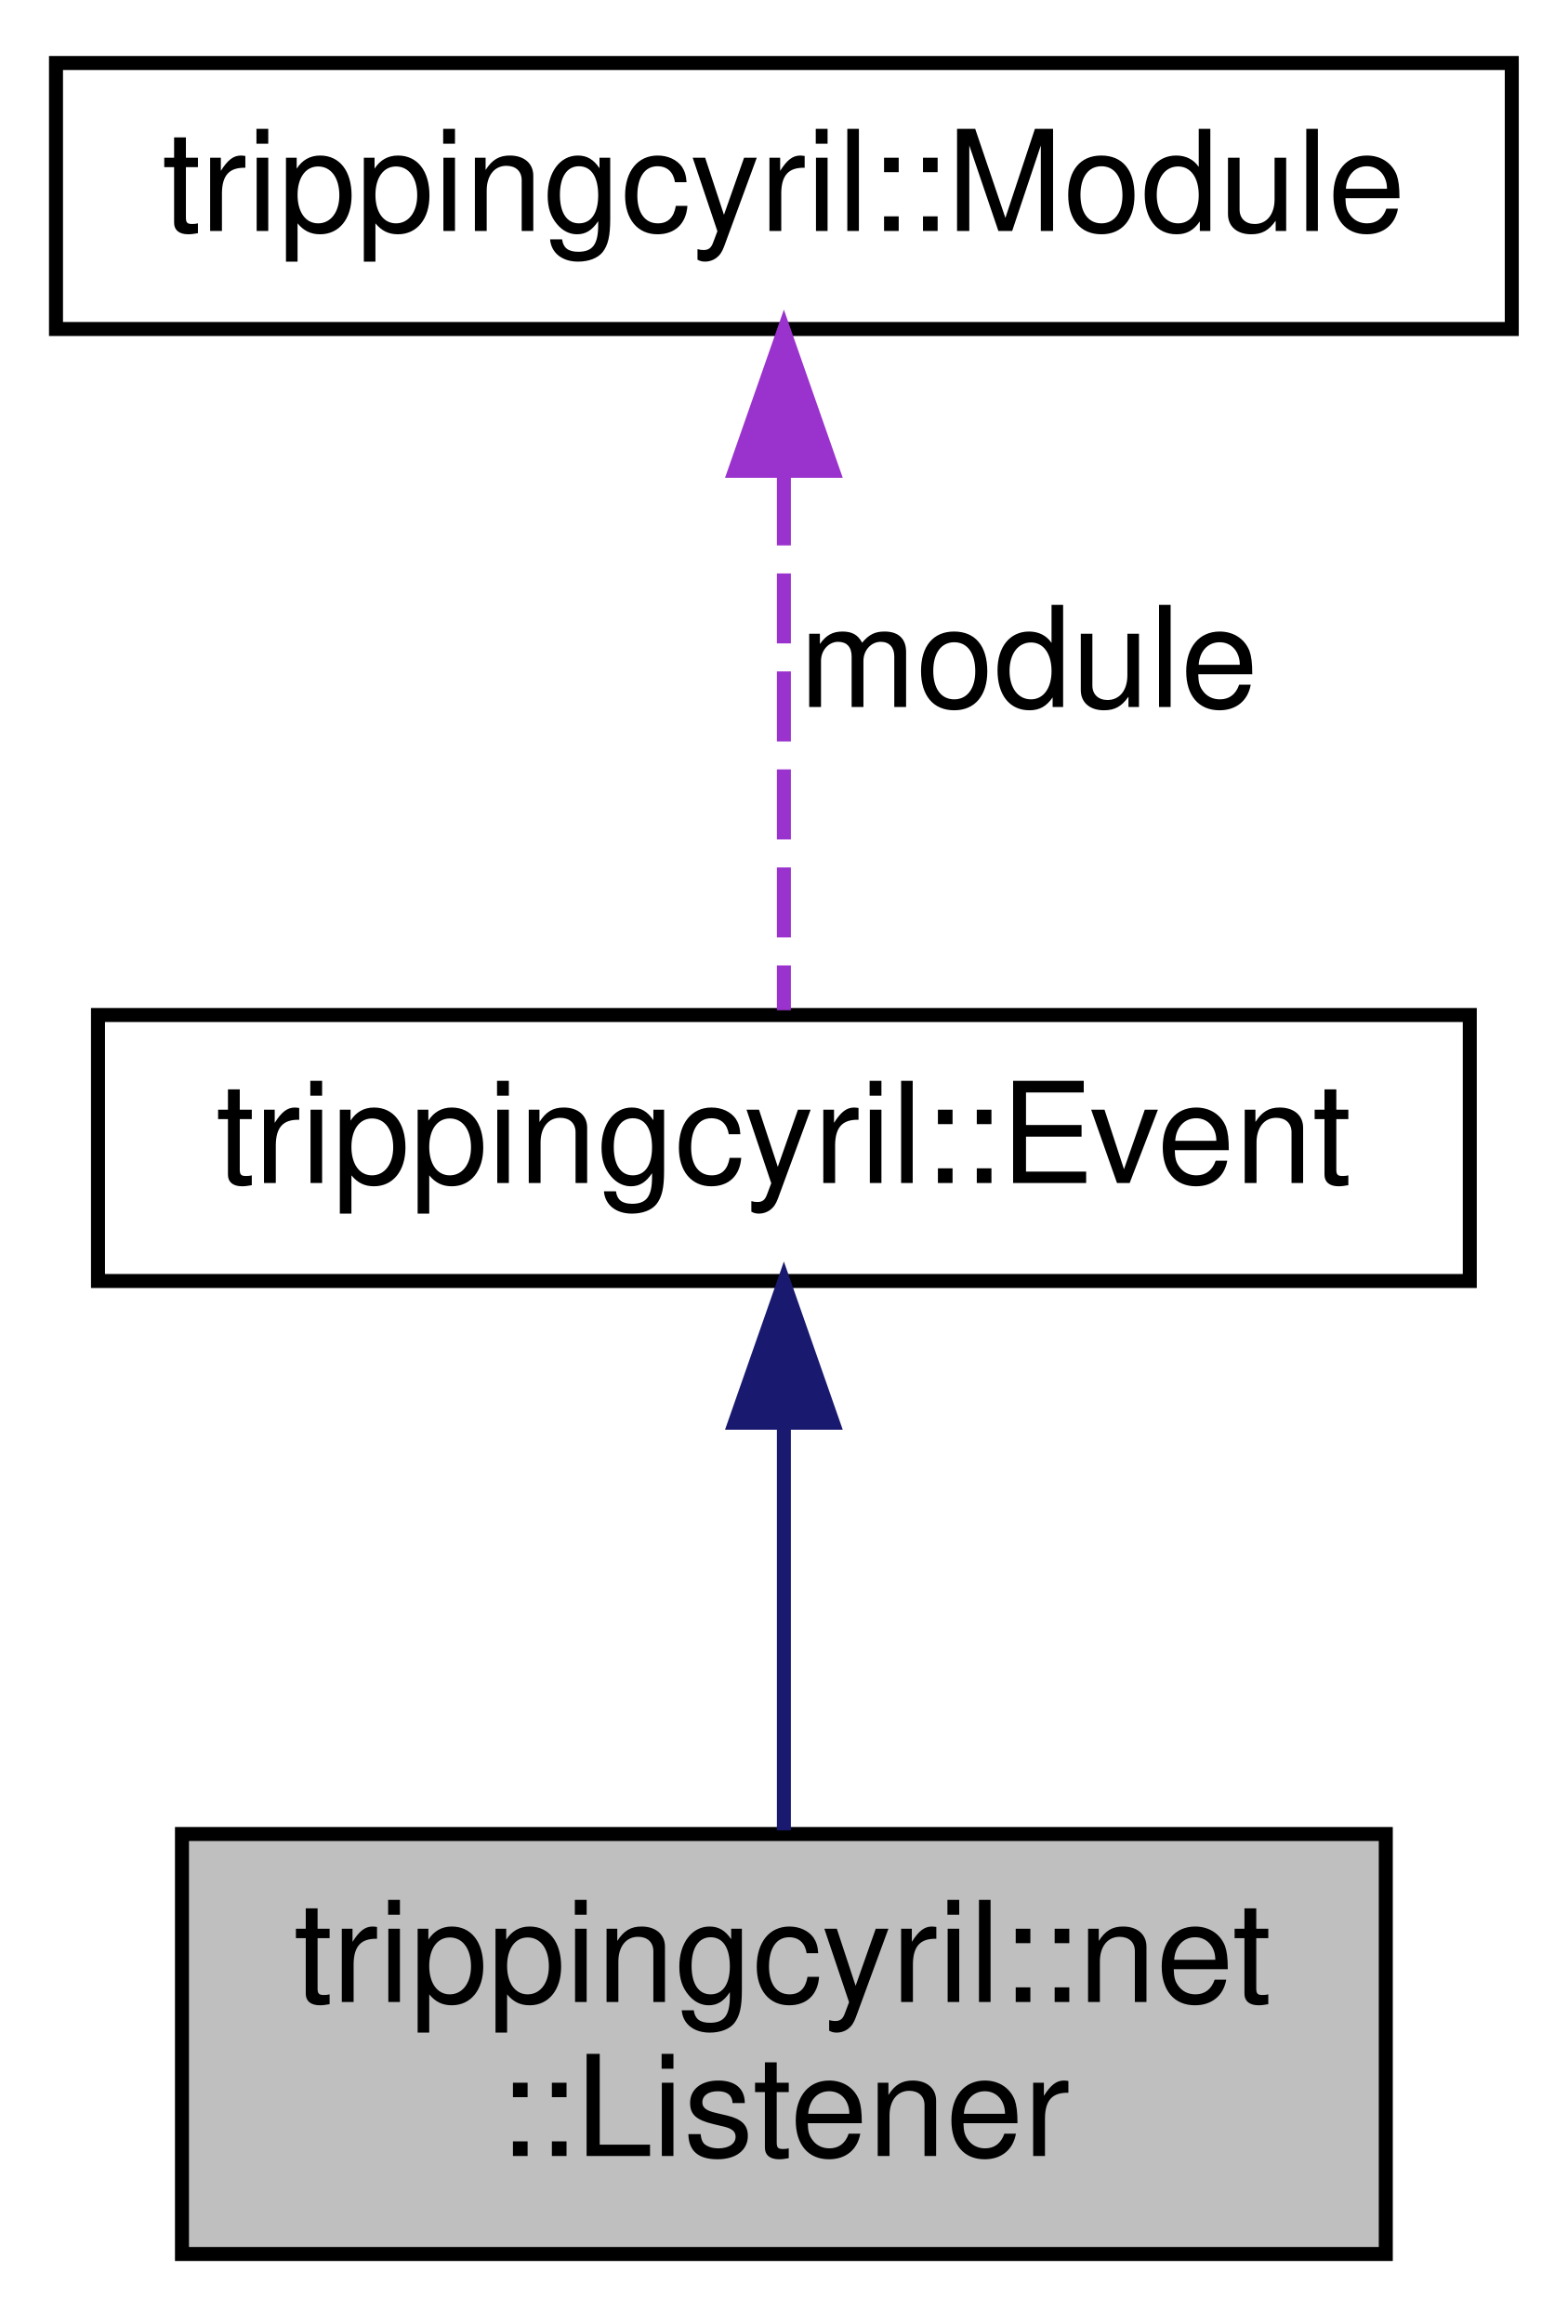
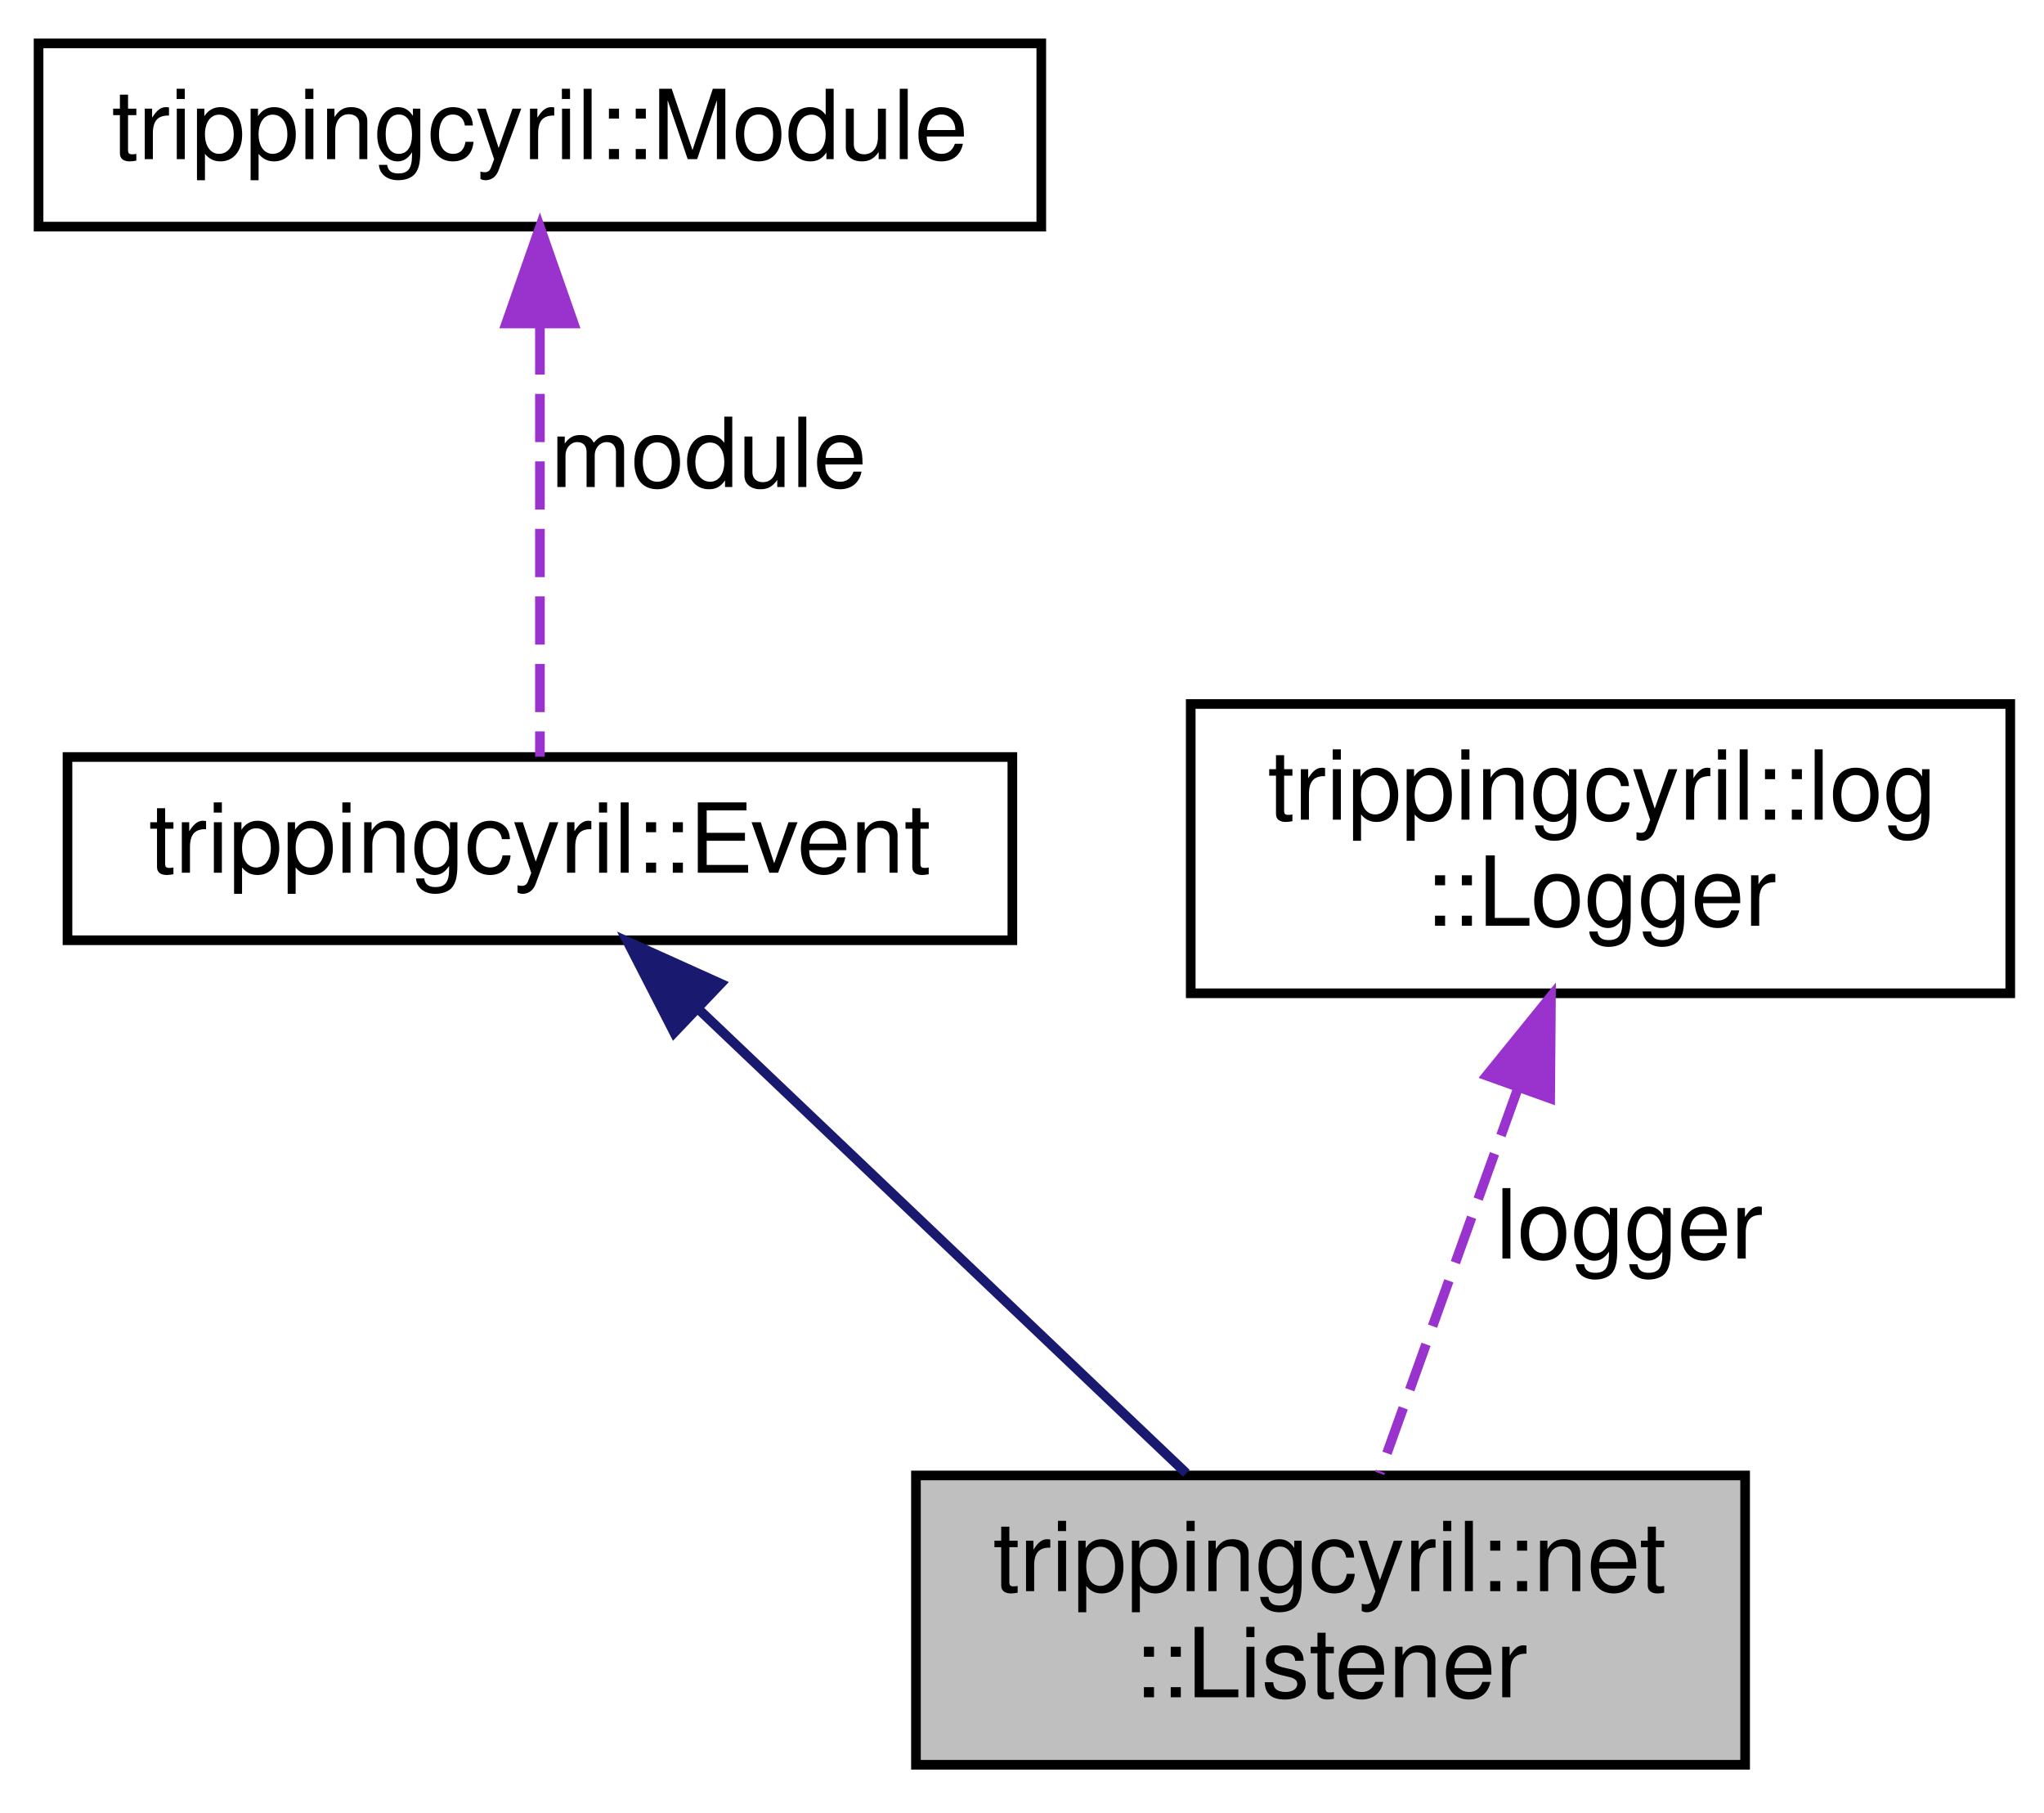
- <svg xmlns="http://www.w3.org/2000/svg" xmlns:xlink="http://www.w3.org/1999/xlink" width="112pt" height="166pt" viewBox="0.00 0.00 112.00 166.00">
-   <g id="graph0" class="graph" transform="scale(1 1) rotate(0) translate(4 162)">
+ <svg xmlns="http://www.w3.org/2000/svg" xmlns:xlink="http://www.w3.org/1999/xlink" width="212pt" height="188pt" viewBox="0.00 0.00 212.00 188.00">
+   <g id="graph0" class="graph" transform="scale(1 1) rotate(0) translate(4 184)">
    <g id="node1" class="node">
-       <polygon fill="#bfbfbf" stroke="black" points="9,-1 9,-31 95,-31 95,-1 9,-1" />
-       <text text-anchor="start" x="17" y="-19" font-family="Helvetica,sans-Serif" font-size="10.00">trippingcyril::net</text>
-       <text text-anchor="middle" x="52" y="-8" font-family="Helvetica,sans-Serif" font-size="10.00">::Listener</text>
+       <polygon fill="#bfbfbf" stroke="black" points="91,-1 91,-31 177,-31 177,-1 91,-1" />
+       <text text-anchor="start" x="99" y="-19" font-family="Helvetica,sans-Serif" font-size="10.00">trippingcyril::net</text>
+       <text text-anchor="middle" x="134" y="-8" font-family="Helvetica,sans-Serif" font-size="10.00">::Listener</text>
    </g>
    <g id="node2" class="node">
      <g id="a_node2">
        <a xlink:href="classtrippingcyril_1_1_event.html" target="_top" xlink:title="Event class to automatically register and unregister event driven classes with modules, simply implement this from any event driven class. ">
-           <polygon fill="none" stroke="black" points="3,-70.5 3,-89.5 101,-89.5 101,-70.5 3,-70.5" />
-           <text text-anchor="middle" x="52" y="-77.5" font-family="Helvetica,sans-Serif" font-size="10.00">trippingcyril::Event</text>
+           <polygon fill="none" stroke="black" points="3,-86.5 3,-105.5 101,-105.5 101,-86.5 3,-86.5" />
+           <text text-anchor="middle" x="52" y="-93.5" font-family="Helvetica,sans-Serif" font-size="10.00">trippingcyril::Event</text>
        </a>
      </g>
    </g>
    <g id="edge1" class="edge">
-       <path fill="none" stroke="midnightblue" d="M52,-60.183C52,-50.886 52,-39.851 52,-31.263" />
-       <polygon fill="midnightblue" stroke="midnightblue" points="48.5,-60.379 52,-70.379 55.5,-60.379 48.5,-60.379" />
+       <path fill="none" stroke="midnightblue" d="M68.521,-79.285C83.297,-65.229 104.765,-44.809 119.043,-31.227" />
+       <polygon fill="midnightblue" stroke="midnightblue" points="65.922,-76.927 61.089,-86.355 70.747,-81.998 65.922,-76.927" />
    </g>
    <g id="node3" class="node">
      <g id="a_node3">
        <a xlink:href="classtrippingcyril_1_1_module.html" target="_top" xlink:title="Base class for modules. ">
-           <polygon fill="none" stroke="black" points="0,-138.5 0,-157.5 104,-157.5 104,-138.5 0,-138.5" />
-           <text text-anchor="middle" x="52" y="-145.5" font-family="Helvetica,sans-Serif" font-size="10.00">trippingcyril::Module</text>
+           <polygon fill="none" stroke="black" points="0,-160.5 0,-179.5 104,-179.5 104,-160.5 0,-160.5" />
+           <text text-anchor="middle" x="52" y="-167.5" font-family="Helvetica,sans-Serif" font-size="10.00">trippingcyril::Module</text>
        </a>
      </g>
    </g>
    <g id="edge2" class="edge">
-       <path fill="none" stroke="#9a32cd" stroke-dasharray="5,2" d="M52,-128.041C52,-115.472 52,-99.563 52,-89.841" />
-       <polygon fill="#9a32cd" stroke="#9a32cd" points="48.5,-128.372 52,-138.372 55.5,-128.372 48.5,-128.372" />
-       <text text-anchor="middle" x="69.5" y="-111.5" font-family="Helvetica,sans-Serif" font-size="10.00"> module</text>
+       <path fill="none" stroke="#9a32cd" stroke-dasharray="5,2" d="M52,-150.156C52,-135.712 52,-116.459 52,-105.531" />
+       <polygon fill="#9a32cd" stroke="#9a32cd" points="48.5,-150.458 52,-160.458 55.5,-150.458 48.5,-150.458" />
+       <text text-anchor="middle" x="69.5" y="-133.5" font-family="Helvetica,sans-Serif" font-size="10.00"> module</text>
+     </g>
+     <g id="node4" class="node">
+       <g id="a_node4">
+         <a xlink:href="classtrippingcyril_1_1log_1_1_logger.html" target="_top" xlink:title="Base class to provide logging. ">
+           <polygon fill="none" stroke="black" points="119.5,-81 119.5,-111 204.5,-111 204.5,-81 119.5,-81" />
+           <text text-anchor="start" x="127.5" y="-99" font-family="Helvetica,sans-Serif" font-size="10.00">trippingcyril::log</text>
+           <text text-anchor="middle" x="162" y="-88" font-family="Helvetica,sans-Serif" font-size="10.00">::Logger</text>
+         </a>
+       </g>
+     </g>
+     <g id="edge3" class="edge">
+       <path fill="none" stroke="#9a32cd" stroke-dasharray="5,2" d="M153.367,-70.952C148.694,-57.934 143.081,-42.296 139.103,-31.216" />
+       <polygon fill="#9a32cd" stroke="#9a32cd" points="150.191,-72.464 156.864,-80.694 156.78,-70.099 150.191,-72.464" />
+       <text text-anchor="middle" x="165" y="-53.5" font-family="Helvetica,sans-Serif" font-size="10.00"> logger</text>
    </g>
  </g>
</svg>
